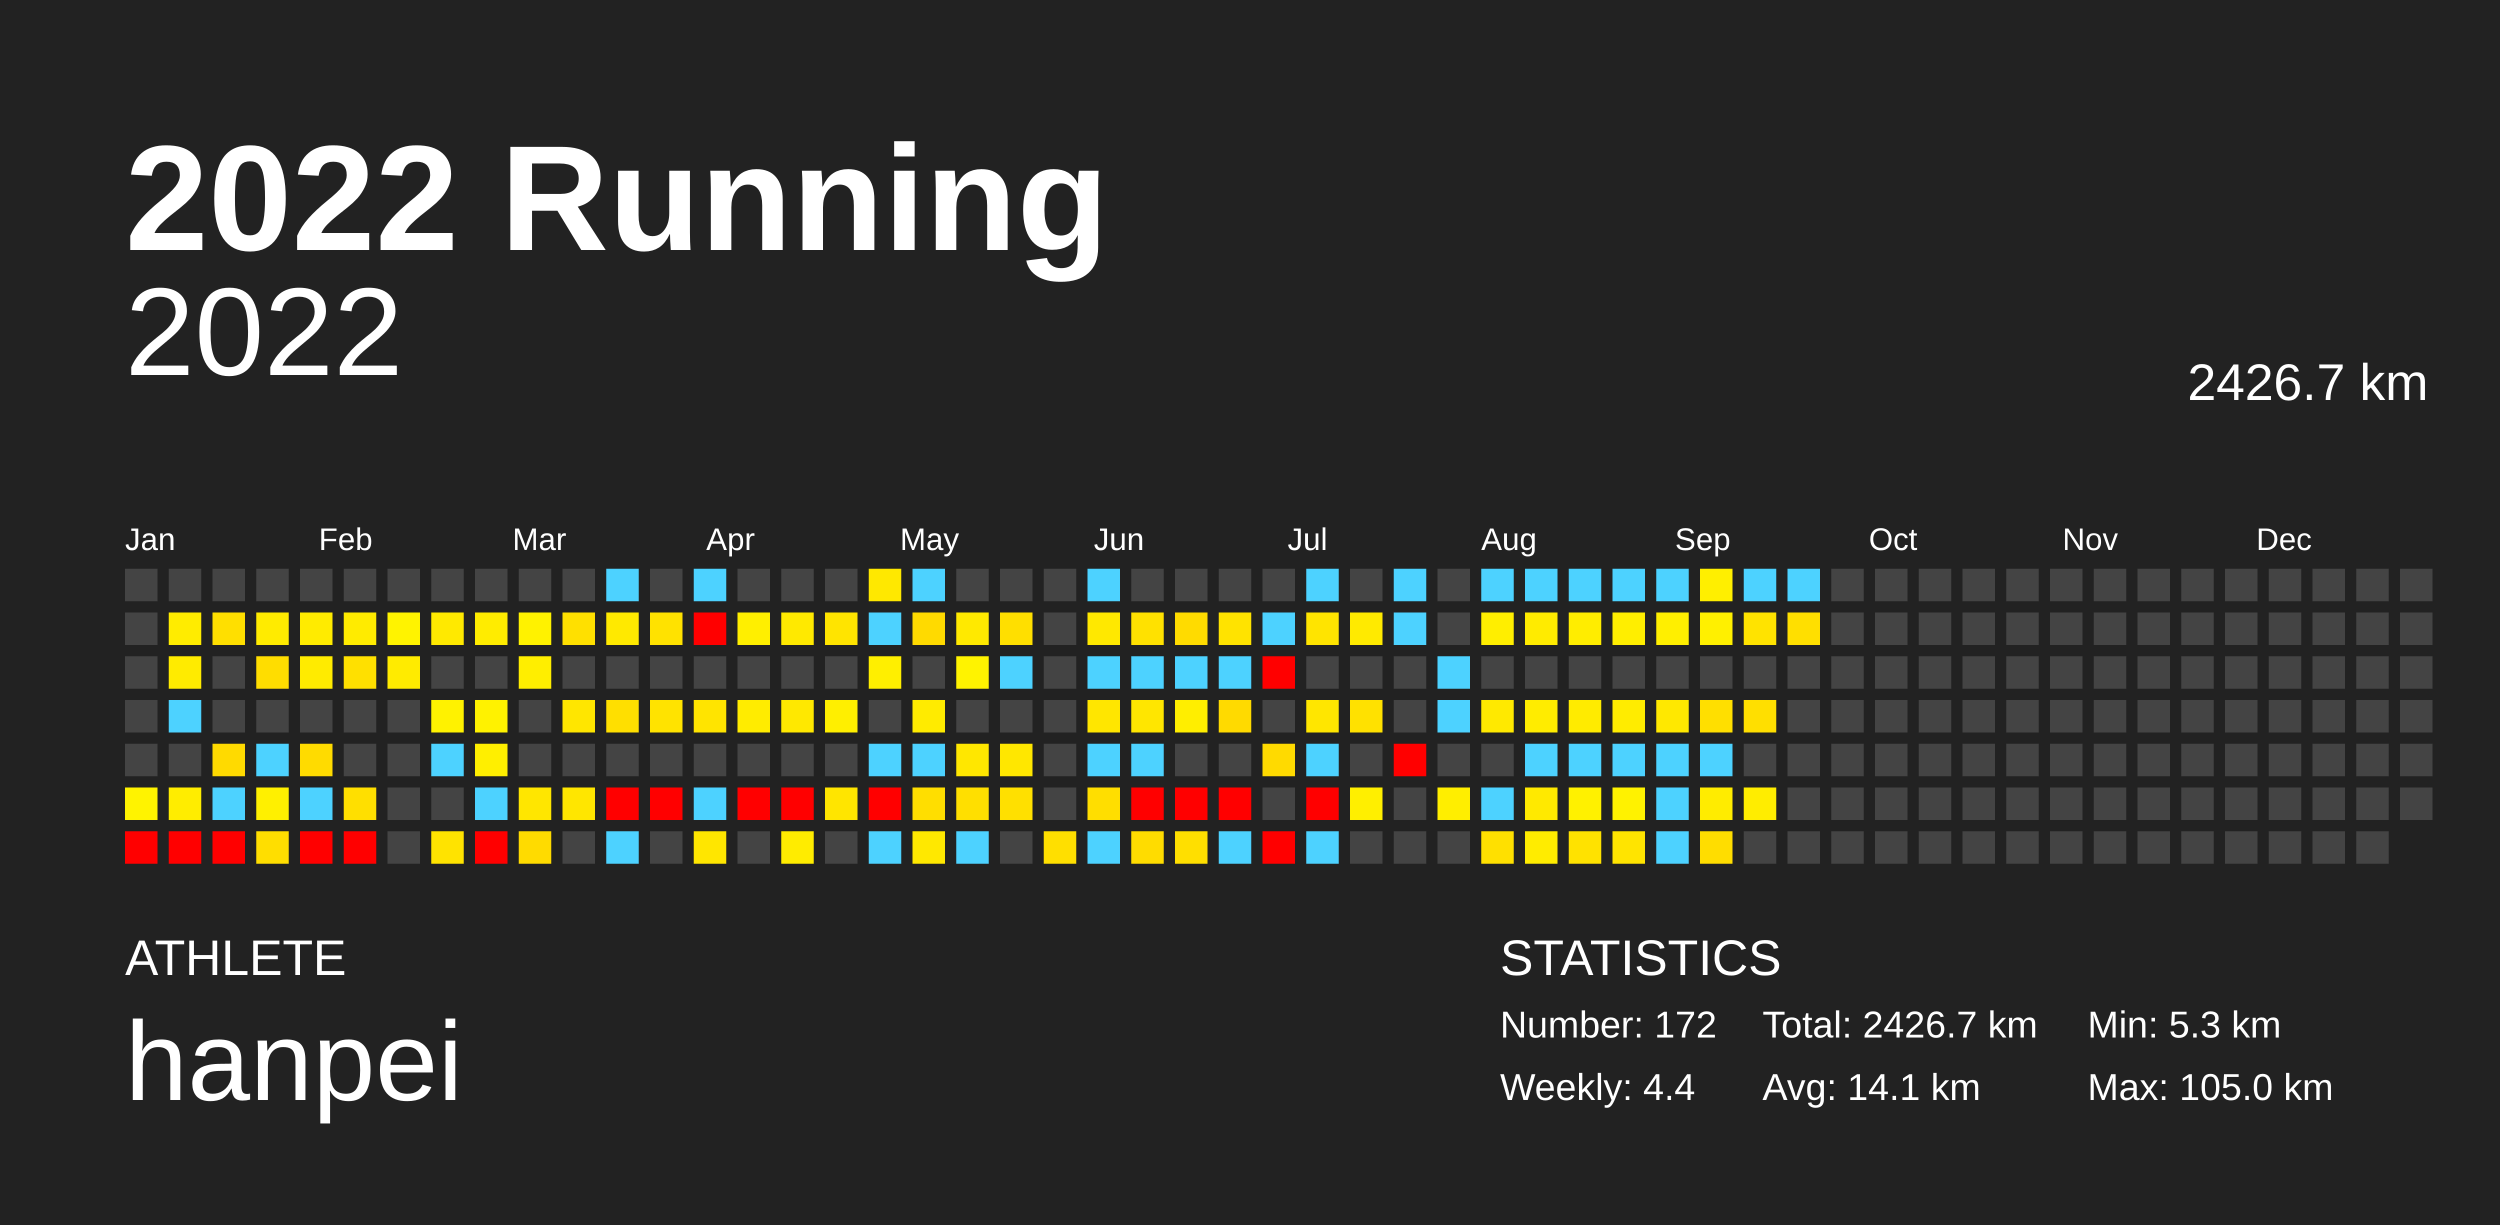
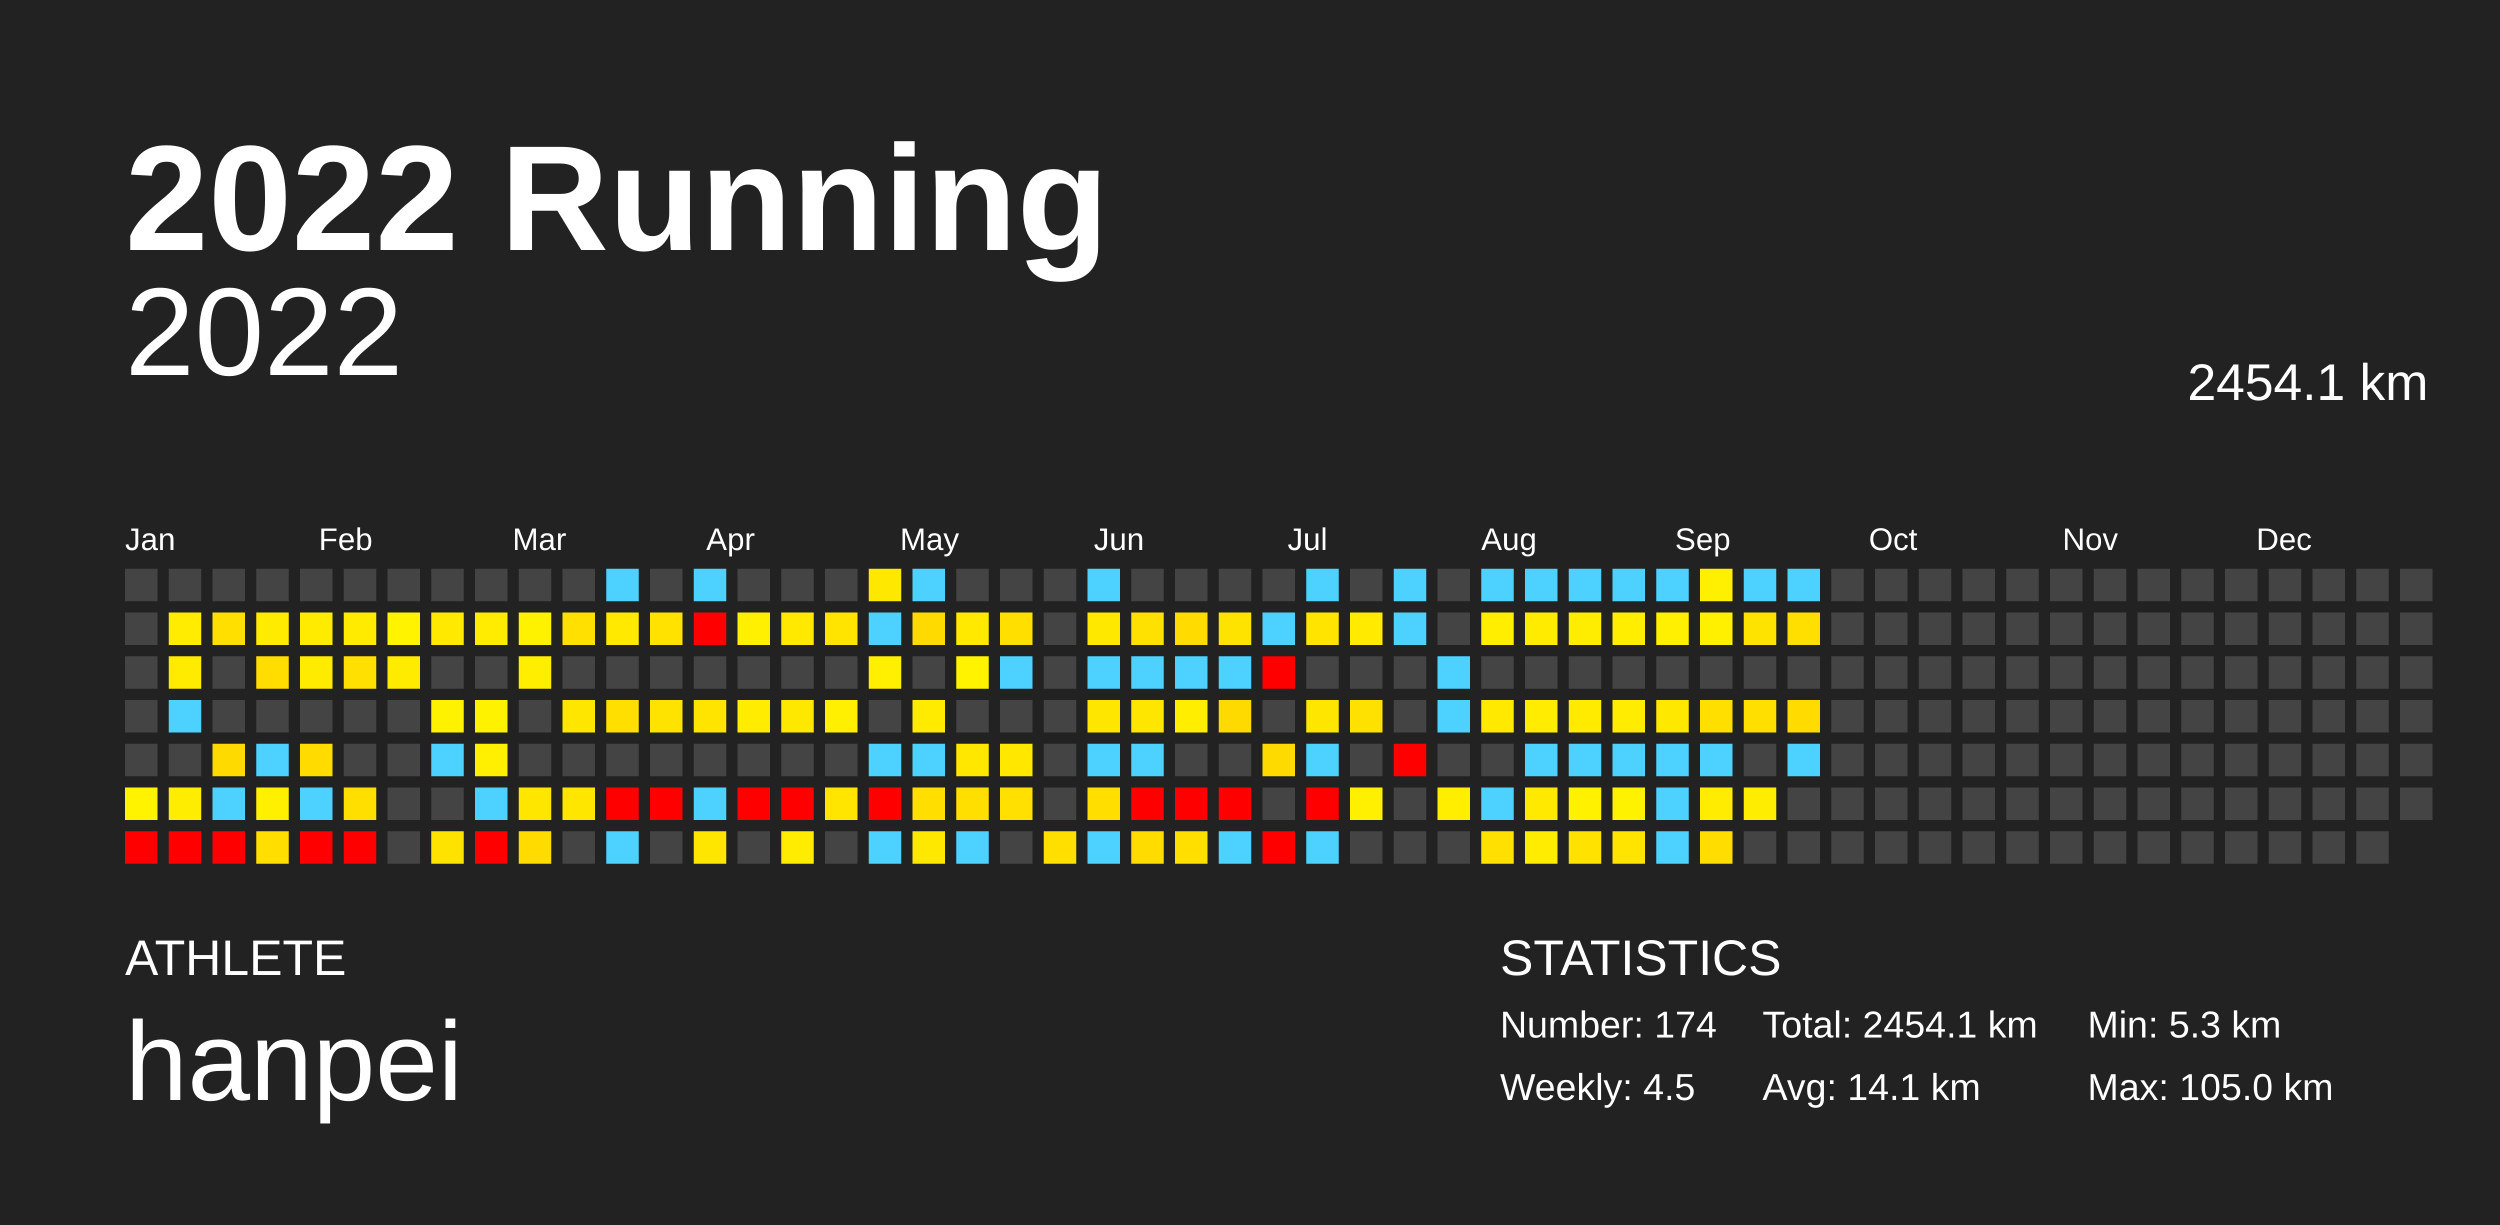
<svg xmlns="http://www.w3.org/2000/svg" baseProfile="full" height="98mm" version="1.1" viewBox="0,0,200,98" width="200mm">
  <defs />
  <rect fill="#222222" height="98" width="200" x="0" y="0" />
  <text fill="#FFFFFF" style="font-size:12px; font-family:Arial; font-weight:bold;" x="10" y="20">2022 Running</text>
  <text fill="#FFFFFF" style="font-size:4px; font-family:Arial" x="10" y="78">ATHLETE</text>
  <text fill="#FFFFFF" style="font-size:9px; font-family:Arial" x="10" y="88">hanpei</text>
  <text fill="#FFFFFF" style="font-size:4px; font-family:Arial" x="120" y="78">STATISTICS</text>
-   <text fill="#FFFFFF" style="font-size:3px; font-family:Arial" x="120" y="83">Number: 172</text>
-   <text fill="#FFFFFF" style="font-size:3px; font-family:Arial" x="120" y="88">Weekly: 4.4</text>
-   <text fill="#FFFFFF" style="font-size:3px; font-family:Arial" x="141" y="83">Total: 2426.7 km</text>
+   <text fill="#FFFFFF" style="font-size:3px; font-family:Arial" x="120" y="83">Number: 174</text>
+   <text fill="#FFFFFF" style="font-size:3px; font-family:Arial" x="120" y="88">Weekly: 4.5</text>
+   <text fill="#FFFFFF" style="font-size:3px; font-family:Arial" x="141" y="83">Total: 2454.1 km</text>
  <text fill="#FFFFFF" style="font-size:3px; font-family:Arial" x="141" y="88">Avg: 14.1 km</text>
  <text fill="#FFFFFF" style="font-size:3px; font-family:Arial" x="167" y="83">Min: 5.3 km</text>
  <text fill="#FFFFFF" style="font-size:3px; font-family:Arial" x="167" y="88">Max: 105.0 km</text>
  <text alignment-baseline="hanging" fill="#FFFFFF" style="font-size:10.0px; font-family:Arial;" x="10" y="30">2022</text>
-   <text alignment-baseline="hanging" fill="#FFFFFF" style="font-size:4.125px; font-family:Arial;" x="175" y="32">2426.7 km</text>
+   <text alignment-baseline="hanging" fill="#FFFFFF" style="font-size:4.125px; font-family:Arial;" x="175" y="32">2454.1 km</text>
  <text fill="#FFFFFF" style="font-size:2.5px; font-family:Arial" x="10.0" y="44">Jan</text>
  <text fill="#FFFFFF" style="font-size:2.5px; font-family:Arial" x="25.5" y="44">Feb</text>
  <text fill="#FFFFFF" style="font-size:2.5px; font-family:Arial" x="41.0" y="44">Mar</text>
  <text fill="#FFFFFF" style="font-size:2.5px; font-family:Arial" x="56.5" y="44">Apr</text>
  <text fill="#FFFFFF" style="font-size:2.5px; font-family:Arial" x="72.0" y="44">May</text>
  <text fill="#FFFFFF" style="font-size:2.5px; font-family:Arial" x="87.5" y="44">Jun</text>
  <text fill="#FFFFFF" style="font-size:2.5px; font-family:Arial" x="103.0" y="44">Jul</text>
  <text fill="#FFFFFF" style="font-size:2.5px; font-family:Arial" x="118.5" y="44">Aug</text>
  <text fill="#FFFFFF" style="font-size:2.5px; font-family:Arial" x="134.0" y="44">Sep</text>
  <text fill="#FFFFFF" style="font-size:2.5px; font-family:Arial" x="149.5" y="44">Oct</text>
  <text fill="#FFFFFF" style="font-size:2.5px; font-family:Arial" x="165.0" y="44">Nov</text>
  <text fill="#FFFFFF" style="font-size:2.5px; font-family:Arial" x="180.5" y="44">Dec</text>
  <rect fill="#444444" height="2.6" width="2.6" x="10.0" y="45.5" />
  <rect fill="#444444" height="2.6" width="2.6" x="10.0" y="49.0" />
  <rect fill="#444444" height="2.6" width="2.6" x="10.0" y="52.5" />
  <rect fill="#444444" height="2.6" width="2.6" x="10.0" y="56.0" />
  <rect fill="#444444" height="2.6" width="2.6" x="10.0" y="59.5" />
  <rect fill="#fff300" height="2.6" width="2.6" x="10.0" y="63.0" />
  <rect fill="red" height="2.6" width="2.6" x="10.0" y="66.5" />
  <rect fill="#444444" height="2.6" width="2.6" x="13.5" y="45.5" />
  <rect fill="#ffec00" height="2.6" width="2.6" x="13.5" y="49.0" />
  <rect fill="#ffeb00" height="2.6" width="2.6" x="13.5" y="52.5" />
  <rect fill="#4dd2ff" height="2.6" width="2.6" x="13.5" y="56.0" />
  <rect fill="#444444" height="2.6" width="2.6" x="13.5" y="59.5" />
  <rect fill="#ffed00" height="2.6" width="2.6" x="13.5" y="63.0" />
  <rect fill="red" height="2.6" width="2.6" x="13.5" y="66.5" />
  <rect fill="#444444" height="2.6" width="2.6" x="17.0" y="45.5" />
  <rect fill="#ffdf00" height="2.6" width="2.6" x="17.0" y="49.0" />
  <rect fill="#444444" height="2.6" width="2.6" x="17.0" y="52.5" />
  <rect fill="#444444" height="2.6" width="2.6" x="17.0" y="56.0" />
  <rect fill="#ffda00" height="2.6" width="2.6" x="17.0" y="59.5" />
  <rect fill="#4dd2ff" height="2.6" width="2.6" x="17.0" y="63.0" />
  <rect fill="red" height="2.6" width="2.6" x="17.0" y="66.5" />
  <rect fill="#444444" height="2.6" width="2.6" x="20.5" y="45.5" />
  <rect fill="#ffeb00" height="2.6" width="2.6" x="20.5" y="49.0" />
  <rect fill="#ffdd00" height="2.6" width="2.6" x="20.5" y="52.5" />
  <rect fill="#444444" height="2.6" width="2.6" x="20.5" y="56.0" />
  <rect fill="#4dd2ff" height="2.6" width="2.6" x="20.5" y="59.5" />
  <rect fill="#fff000" height="2.6" width="2.6" x="20.5" y="63.0" />
  <rect fill="#ffde00" height="2.6" width="2.6" x="20.5" y="66.5" />
  <rect fill="#444444" height="2.6" width="2.6" x="24.0" y="45.5" />
  <rect fill="#ffeb00" height="2.6" width="2.6" x="24.0" y="49.0" />
  <rect fill="#ffeb00" height="2.6" width="2.6" x="24.0" y="52.5" />
  <rect fill="#444444" height="2.6" width="2.6" x="24.0" y="56.0" />
  <rect fill="#ffdb00" height="2.6" width="2.6" x="24.0" y="59.5" />
  <rect fill="#4dd2ff" height="2.6" width="2.6" x="24.0" y="63.0" />
  <rect fill="red" height="2.6" width="2.6" x="24.0" y="66.5" />
  <rect fill="#444444" height="2.6" width="2.6" x="27.5" y="45.5" />
  <rect fill="#ffeb00" height="2.6" width="2.6" x="27.5" y="49.0" />
  <rect fill="#ffe000" height="2.6" width="2.6" x="27.5" y="52.5" />
  <rect fill="#444444" height="2.6" width="2.6" x="27.5" y="56.0" />
  <rect fill="#444444" height="2.6" width="2.6" x="27.5" y="59.5" />
  <rect fill="#ffdf00" height="2.6" width="2.6" x="27.5" y="63.0" />
  <rect fill="red" height="2.6" width="2.6" x="27.5" y="66.5" />
  <rect fill="#444444" height="2.6" width="2.6" x="31.0" y="45.5" />
  <rect fill="#fff300" height="2.6" width="2.6" x="31.0" y="49.0" />
  <rect fill="#ffeb00" height="2.6" width="2.6" x="31.0" y="52.5" />
  <rect fill="#444444" height="2.6" width="2.6" x="31.0" y="56.0" />
  <rect fill="#444444" height="2.6" width="2.6" x="31.0" y="59.5" />
  <rect fill="#444444" height="2.6" width="2.6" x="31.0" y="63.0" />
  <rect fill="#444444" height="2.6" width="2.6" x="31.0" y="66.5" />
  <rect fill="#444444" height="2.6" width="2.6" x="34.5" y="45.5" />
  <rect fill="#ffe900" height="2.6" width="2.6" x="34.5" y="49.0" />
  <rect fill="#444444" height="2.6" width="2.6" x="34.5" y="52.5" />
  <rect fill="#fff200" height="2.6" width="2.6" x="34.5" y="56.0" />
  <rect fill="#4dd2ff" height="2.6" width="2.6" x="34.5" y="59.5" />
  <rect fill="#444444" height="2.6" width="2.6" x="34.5" y="63.0" />
  <rect fill="#ffe300" height="2.6" width="2.6" x="34.5" y="66.5" />
  <rect fill="#444444" height="2.6" width="2.6" x="38.0" y="45.5" />
  <rect fill="#ffec00" height="2.6" width="2.6" x="38.0" y="49.0" />
  <rect fill="#444444" height="2.6" width="2.6" x="38.0" y="52.5" />
  <rect fill="#fff200" height="2.6" width="2.6" x="38.0" y="56.0" />
  <rect fill="#ffef00" height="2.6" width="2.6" x="38.0" y="59.5" />
  <rect fill="#4dd2ff" height="2.6" width="2.6" x="38.0" y="63.0" />
  <rect fill="red" height="2.6" width="2.6" x="38.0" y="66.5" />
  <rect fill="#444444" height="2.6" width="2.6" x="41.5" y="45.5" />
  <rect fill="#fff200" height="2.6" width="2.6" x="41.5" y="49.0" />
  <rect fill="#ffee00" height="2.6" width="2.6" x="41.5" y="52.5" />
  <rect fill="#444444" height="2.6" width="2.6" x="41.5" y="56.0" />
  <rect fill="#444444" height="2.6" width="2.6" x="41.5" y="59.5" />
  <rect fill="#ffe600" height="2.6" width="2.6" x="41.5" y="63.0" />
  <rect fill="#ffdb00" height="2.6" width="2.6" x="41.5" y="66.5" />
  <rect fill="#444444" height="2.6" width="2.6" x="45.0" y="45.5" />
  <rect fill="#ffe000" height="2.6" width="2.6" x="45.0" y="49.0" />
  <rect fill="#444444" height="2.6" width="2.6" x="45.0" y="52.5" />
  <rect fill="#ffe600" height="2.6" width="2.6" x="45.0" y="56.0" />
  <rect fill="#444444" height="2.6" width="2.6" x="45.0" y="59.5" />
  <rect fill="#ffe600" height="2.6" width="2.6" x="45.0" y="63.0" />
  <rect fill="#444444" height="2.6" width="2.6" x="45.0" y="66.5" />
  <rect fill="#4dd2ff" height="2.6" width="2.6" x="48.5" y="45.5" />
  <rect fill="#ffe900" height="2.6" width="2.6" x="48.5" y="49.0" />
  <rect fill="#444444" height="2.6" width="2.6" x="48.5" y="52.5" />
  <rect fill="#ffdf00" height="2.6" width="2.6" x="48.5" y="56.0" />
  <rect fill="#444444" height="2.6" width="2.6" x="48.5" y="59.5" />
  <rect fill="red" height="2.6" width="2.6" x="48.5" y="63.0" />
  <rect fill="#4dd2ff" height="2.6" width="2.6" x="48.5" y="66.5" />
  <rect fill="#444444" height="2.6" width="2.6" x="52.0" y="45.5" />
  <rect fill="#ffe200" height="2.6" width="2.6" x="52.0" y="49.0" />
  <rect fill="#444444" height="2.6" width="2.6" x="52.0" y="52.5" />
  <rect fill="#ffe300" height="2.6" width="2.6" x="52.0" y="56.0" />
  <rect fill="#444444" height="2.6" width="2.6" x="52.0" y="59.5" />
  <rect fill="red" height="2.6" width="2.6" x="52.0" y="63.0" />
  <rect fill="#444444" height="2.6" width="2.6" x="52.0" y="66.5" />
  <rect fill="#4dd2ff" height="2.6" width="2.6" x="55.5" y="45.5" />
  <rect fill="red" height="2.6" width="2.6" x="55.5" y="49.0" />
  <rect fill="#444444" height="2.6" width="2.6" x="55.5" y="52.5" />
  <rect fill="#ffe400" height="2.6" width="2.6" x="55.5" y="56.0" />
  <rect fill="#444444" height="2.6" width="2.6" x="55.5" y="59.5" />
  <rect fill="#4dd2ff" height="2.6" width="2.6" x="55.5" y="63.0" />
  <rect fill="#ffe600" height="2.6" width="2.6" x="55.5" y="66.5" />
  <rect fill="#444444" height="2.6" width="2.6" x="59.0" y="45.5" />
  <rect fill="#ffef00" height="2.6" width="2.6" x="59.0" y="49.0" />
  <rect fill="#444444" height="2.6" width="2.6" x="59.0" y="52.5" />
  <rect fill="#ffec00" height="2.6" width="2.6" x="59.0" y="56.0" />
  <rect fill="#444444" height="2.6" width="2.6" x="59.0" y="59.5" />
  <rect fill="red" height="2.6" width="2.6" x="59.0" y="63.0" />
  <rect fill="#444444" height="2.6" width="2.6" x="59.0" y="66.5" />
  <rect fill="#444444" height="2.6" width="2.6" x="62.5" y="45.5" />
  <rect fill="#ffe900" height="2.6" width="2.6" x="62.5" y="49.0" />
  <rect fill="#444444" height="2.6" width="2.6" x="62.5" y="52.5" />
  <rect fill="#ffe800" height="2.6" width="2.6" x="62.5" y="56.0" />
  <rect fill="#444444" height="2.6" width="2.6" x="62.5" y="59.5" />
  <rect fill="red" height="2.6" width="2.6" x="62.5" y="63.0" />
  <rect fill="#ffec00" height="2.6" width="2.6" x="62.5" y="66.5" />
  <rect fill="#444444" height="2.6" width="2.6" x="66.0" y="45.5" />
  <rect fill="#ffe400" height="2.6" width="2.6" x="66.0" y="49.0" />
  <rect fill="#444444" height="2.6" width="2.6" x="66.0" y="52.5" />
  <rect fill="#ffef00" height="2.6" width="2.6" x="66.0" y="56.0" />
  <rect fill="#444444" height="2.6" width="2.6" x="66.0" y="59.5" />
  <rect fill="#ffe500" height="2.6" width="2.6" x="66.0" y="63.0" />
  <rect fill="#444444" height="2.6" width="2.6" x="66.0" y="66.5" />
  <rect fill="#ffe800" height="2.6" width="2.6" x="69.5" y="45.5" />
  <rect fill="#4dd2ff" height="2.6" width="2.6" x="69.5" y="49.0" />
  <rect fill="#ffef00" height="2.6" width="2.6" x="69.5" y="52.5" />
  <rect fill="#444444" height="2.6" width="2.6" x="69.5" y="56.0" />
  <rect fill="#4dd2ff" height="2.6" width="2.6" x="69.5" y="59.5" />
  <rect fill="red" height="2.6" width="2.6" x="69.5" y="63.0" />
  <rect fill="#4dd2ff" height="2.6" width="2.6" x="69.5" y="66.5" />
  <rect fill="#4dd2ff" height="2.6" width="2.6" x="73.0" y="45.5" />
  <rect fill="#ffda00" height="2.6" width="2.6" x="73.0" y="49.0" />
  <rect fill="#444444" height="2.6" width="2.6" x="73.0" y="52.5" />
  <rect fill="#ffeb00" height="2.6" width="2.6" x="73.0" y="56.0" />
  <rect fill="#4dd2ff" height="2.6" width="2.6" x="73.0" y="59.5" />
  <rect fill="#ffde00" height="2.6" width="2.6" x="73.0" y="63.0" />
  <rect fill="#ffe800" height="2.6" width="2.6" x="73.0" y="66.5" />
  <rect fill="#444444" height="2.6" width="2.6" x="76.5" y="45.5" />
  <rect fill="#ffe900" height="2.6" width="2.6" x="76.5" y="49.0" />
  <rect fill="#fff300" height="2.6" width="2.6" x="76.5" y="52.5" />
  <rect fill="#444444" height="2.6" width="2.6" x="76.5" y="56.0" />
  <rect fill="#ffe700" height="2.6" width="2.6" x="76.5" y="59.5" />
  <rect fill="#ffdf00" height="2.6" width="2.6" x="76.5" y="63.0" />
  <rect fill="#4dd2ff" height="2.6" width="2.6" x="76.5" y="66.5" />
  <rect fill="#444444" height="2.6" width="2.6" x="80.0" y="45.5" />
  <rect fill="#ffdf00" height="2.6" width="2.6" x="80.0" y="49.0" />
  <rect fill="#4dd2ff" height="2.6" width="2.6" x="80.0" y="52.5" />
  <rect fill="#444444" height="2.6" width="2.6" x="80.0" y="56.0" />
  <rect fill="#ffe700" height="2.6" width="2.6" x="80.0" y="59.5" />
  <rect fill="#ffe000" height="2.6" width="2.6" x="80.0" y="63.0" />
  <rect fill="#444444" height="2.6" width="2.6" x="80.0" y="66.5" />
  <rect fill="#444444" height="2.6" width="2.6" x="83.5" y="45.5" />
  <rect fill="#444444" height="2.6" width="2.6" x="83.5" y="49.0" />
  <rect fill="#444444" height="2.6" width="2.6" x="83.5" y="52.5" />
  <rect fill="#444444" height="2.6" width="2.6" x="83.5" y="56.0" />
  <rect fill="#444444" height="2.6" width="2.6" x="83.5" y="59.5" />
  <rect fill="#444444" height="2.6" width="2.6" x="83.5" y="63.0" />
  <rect fill="#ffdf00" height="2.6" width="2.6" x="83.5" y="66.5" />
  <rect fill="#4dd2ff" height="2.6" width="2.6" x="87.0" y="45.5" />
  <rect fill="#ffe800" height="2.6" width="2.6" x="87.0" y="49.0" />
  <rect fill="#4dd2ff" height="2.6" width="2.6" x="87.0" y="52.5" />
  <rect fill="#ffe600" height="2.6" width="2.6" x="87.0" y="56.0" />
  <rect fill="#4dd2ff" height="2.6" width="2.6" x="87.0" y="59.5" />
  <rect fill="#ffde00" height="2.6" width="2.6" x="87.0" y="63.0" />
  <rect fill="#4dd2ff" height="2.6" width="2.6" x="87.0" y="66.5" />
  <rect fill="#444444" height="2.6" width="2.6" x="90.5" y="45.5" />
  <rect fill="#ffe100" height="2.6" width="2.6" x="90.5" y="49.0" />
  <rect fill="#4dd2ff" height="2.6" width="2.6" x="90.5" y="52.5" />
  <rect fill="#ffe600" height="2.6" width="2.6" x="90.5" y="56.0" />
  <rect fill="#4dd2ff" height="2.6" width="2.6" x="90.5" y="59.5" />
  <rect fill="red" height="2.6" width="2.6" x="90.5" y="63.0" />
  <rect fill="#ffdc00" height="2.6" width="2.6" x="90.5" y="66.5" />
  <rect fill="#444444" height="2.6" width="2.6" x="94.0" y="45.5" />
  <rect fill="#ffdb00" height="2.6" width="2.6" x="94.0" y="49.0" />
  <rect fill="#4dd2ff" height="2.6" width="2.6" x="94.0" y="52.5" />
  <rect fill="#ffee00" height="2.6" width="2.6" x="94.0" y="56.0" />
  <rect fill="#444444" height="2.6" width="2.6" x="94.0" y="59.5" />
  <rect fill="red" height="2.6" width="2.6" x="94.0" y="63.0" />
  <rect fill="#ffdf00" height="2.6" width="2.6" x="94.0" y="66.5" />
  <rect fill="#444444" height="2.6" width="2.6" x="97.5" y="45.5" />
  <rect fill="#ffe300" height="2.6" width="2.6" x="97.5" y="49.0" />
  <rect fill="#4dd2ff" height="2.6" width="2.6" x="97.5" y="52.5" />
  <rect fill="#ffda00" height="2.6" width="2.6" x="97.5" y="56.0" />
  <rect fill="#444444" height="2.6" width="2.6" x="97.5" y="59.5" />
  <rect fill="red" height="2.6" width="2.6" x="97.5" y="63.0" />
  <rect fill="#4dd2ff" height="2.6" width="2.6" x="97.5" y="66.5" />
  <rect fill="#444444" height="2.6" width="2.6" x="101.0" y="45.5" />
  <rect fill="#4dd2ff" height="2.6" width="2.6" x="101.0" y="49.0" />
  <rect fill="red" height="2.6" width="2.6" x="101.0" y="52.5" />
  <rect fill="#444444" height="2.6" width="2.6" x="101.0" y="56.0" />
  <rect fill="#ffda00" height="2.6" width="2.6" x="101.0" y="59.5" />
  <rect fill="#444444" height="2.6" width="2.6" x="101.0" y="63.0" />
  <rect fill="red" height="2.6" width="2.6" x="101.0" y="66.5" />
  <rect fill="#4dd2ff" height="2.6" width="2.6" x="104.5" y="45.5" />
  <rect fill="#ffe400" height="2.6" width="2.6" x="104.5" y="49.0" />
  <rect fill="#444444" height="2.6" width="2.6" x="104.5" y="52.5" />
  <rect fill="#ffe600" height="2.6" width="2.6" x="104.5" y="56.0" />
  <rect fill="#4dd2ff" height="2.6" width="2.6" x="104.5" y="59.5" />
  <rect fill="red" height="2.6" width="2.6" x="104.5" y="63.0" />
  <rect fill="#4dd2ff" height="2.6" width="2.6" x="104.5" y="66.5" />
  <rect fill="#444444" height="2.6" width="2.6" x="108.0" y="45.5" />
  <rect fill="#ffea00" height="2.6" width="2.6" x="108.0" y="49.0" />
  <rect fill="#444444" height="2.6" width="2.6" x="108.0" y="52.5" />
  <rect fill="#ffe100" height="2.6" width="2.6" x="108.0" y="56.0" />
  <rect fill="#444444" height="2.6" width="2.6" x="108.0" y="59.5" />
  <rect fill="#ffef00" height="2.6" width="2.6" x="108.0" y="63.0" />
  <rect fill="#444444" height="2.6" width="2.6" x="108.0" y="66.5" />
  <rect fill="#4dd2ff" height="2.6" width="2.6" x="111.5" y="45.5" />
  <rect fill="#4dd2ff" height="2.6" width="2.6" x="111.5" y="49.0" />
  <rect fill="#444444" height="2.6" width="2.6" x="111.5" y="52.5" />
  <rect fill="#444444" height="2.6" width="2.6" x="111.5" y="56.0" />
  <rect fill="red" height="2.6" width="2.6" x="111.5" y="59.5" />
  <rect fill="#444444" height="2.6" width="2.6" x="111.5" y="63.0" />
  <rect fill="#444444" height="2.6" width="2.6" x="111.5" y="66.5" />
  <rect fill="#444444" height="2.6" width="2.6" x="115.0" y="45.5" />
  <rect fill="#444444" height="2.6" width="2.6" x="115.0" y="49.0" />
  <rect fill="#4dd2ff" height="2.6" width="2.6" x="115.0" y="52.5" />
  <rect fill="#4dd2ff" height="2.6" width="2.6" x="115.0" y="56.0" />
  <rect fill="#444444" height="2.6" width="2.6" x="115.0" y="59.5" />
  <rect fill="#ffee00" height="2.6" width="2.6" x="115.0" y="63.0" />
  <rect fill="#444444" height="2.6" width="2.6" x="115.0" y="66.5" />
  <rect fill="#4dd2ff" height="2.6" width="2.6" x="118.5" y="45.5" />
  <rect fill="#ffee00" height="2.6" width="2.6" x="118.5" y="49.0" />
  <rect fill="#444444" height="2.6" width="2.6" x="118.5" y="52.5" />
  <rect fill="#ffe900" height="2.6" width="2.6" x="118.5" y="56.0" />
  <rect fill="#444444" height="2.6" width="2.6" x="118.5" y="59.5" />
  <rect fill="#4dd2ff" height="2.6" width="2.6" x="118.5" y="63.0" />
  <rect fill="#ffe000" height="2.6" width="2.6" x="118.5" y="66.5" />
  <rect fill="#4dd2ff" height="2.6" width="2.6" x="122.0" y="45.5" />
  <rect fill="#ffeb00" height="2.6" width="2.6" x="122.0" y="49.0" />
  <rect fill="#444444" height="2.6" width="2.6" x="122.0" y="52.5" />
  <rect fill="#ffec00" height="2.6" width="2.6" x="122.0" y="56.0" />
  <rect fill="#4dd2ff" height="2.6" width="2.6" x="122.0" y="59.5" />
  <rect fill="#ffe900" height="2.6" width="2.6" x="122.0" y="63.0" />
  <rect fill="#ffec00" height="2.6" width="2.6" x="122.0" y="66.5" />
  <rect fill="#4dd2ff" height="2.6" width="2.6" x="125.5" y="45.5" />
  <rect fill="#ffed00" height="2.6" width="2.6" x="125.5" y="49.0" />
  <rect fill="#444444" height="2.6" width="2.6" x="125.5" y="52.5" />
  <rect fill="#ffeb00" height="2.6" width="2.6" x="125.5" y="56.0" />
  <rect fill="#4dd2ff" height="2.6" width="2.6" x="125.5" y="59.5" />
  <rect fill="#fff100" height="2.6" width="2.6" x="125.5" y="63.0" />
  <rect fill="#ffe200" height="2.6" width="2.6" x="125.5" y="66.5" />
  <rect fill="#4dd2ff" height="2.6" width="2.6" x="129.0" y="45.5" />
  <rect fill="#ffee00" height="2.6" width="2.6" x="129.0" y="49.0" />
  <rect fill="#444444" height="2.6" width="2.6" x="129.0" y="52.5" />
  <rect fill="#ffec00" height="2.6" width="2.6" x="129.0" y="56.0" />
  <rect fill="#4dd2ff" height="2.6" width="2.6" x="129.0" y="59.5" />
  <rect fill="#fff200" height="2.6" width="2.6" x="129.0" y="63.0" />
  <rect fill="#ffe400" height="2.6" width="2.6" x="129.0" y="66.5" />
  <rect fill="#4dd2ff" height="2.6" width="2.6" x="132.5" y="45.5" />
  <rect fill="#ffef00" height="2.6" width="2.6" x="132.5" y="49.0" />
  <rect fill="#444444" height="2.6" width="2.6" x="132.5" y="52.5" />
  <rect fill="#ffe800" height="2.6" width="2.6" x="132.5" y="56.0" />
  <rect fill="#4dd2ff" height="2.6" width="2.6" x="132.5" y="59.5" />
  <rect fill="#4dd2ff" height="2.6" width="2.6" x="132.5" y="63.0" />
  <rect fill="#4dd2ff" height="2.6" width="2.6" x="132.5" y="66.5" />
  <rect fill="#ffef00" height="2.6" width="2.6" x="136.0" y="45.5" />
  <rect fill="#fff000" height="2.6" width="2.6" x="136.0" y="49.0" />
  <rect fill="#444444" height="2.6" width="2.6" x="136.0" y="52.5" />
  <rect fill="#ffdf00" height="2.6" width="2.6" x="136.0" y="56.0" />
  <rect fill="#4dd2ff" height="2.6" width="2.6" x="136.0" y="59.5" />
  <rect fill="#ffec00" height="2.6" width="2.6" x="136.0" y="63.0" />
  <rect fill="#ffdd00" height="2.6" width="2.6" x="136.0" y="66.5" />
  <rect fill="#4dd2ff" height="2.6" width="2.6" x="139.5" y="45.5" />
  <rect fill="#ffe300" height="2.6" width="2.6" x="139.5" y="49.0" />
  <rect fill="#444444" height="2.6" width="2.6" x="139.5" y="52.5" />
  <rect fill="#ffdf00" height="2.6" width="2.6" x="139.5" y="56.0" />
  <rect fill="#444444" height="2.6" width="2.6" x="139.5" y="59.5" />
  <rect fill="#ffed00" height="2.6" width="2.6" x="139.5" y="63.0" />
  <rect fill="#444444" height="2.6" width="2.6" x="139.5" y="66.5" />
  <rect fill="#4dd2ff" height="2.6" width="2.6" x="143.0" y="45.5" />
  <rect fill="#ffdf00" height="2.6" width="2.6" x="143.0" y="49.0" />
  <rect fill="#444444" height="2.6" width="2.6" x="143.0" y="52.5" />
-   <rect fill="#444444" height="2.6" width="2.6" x="143.0" y="56.0" />
-   <rect fill="#444444" height="2.6" width="2.6" x="143.0" y="59.5" />
+   <rect fill="#ffdb00" height="2.6" width="2.6" x="143.0" y="56.0" />
+   <rect fill="#4dd2ff" height="2.6" width="2.6" x="143.0" y="59.5" />
  <rect fill="#444444" height="2.6" width="2.6" x="143.0" y="63.0" />
  <rect fill="#444444" height="2.6" width="2.6" x="143.0" y="66.5" />
  <rect fill="#444444" height="2.6" width="2.6" x="146.5" y="45.5" />
  <rect fill="#444444" height="2.6" width="2.6" x="146.5" y="49.0" />
  <rect fill="#444444" height="2.6" width="2.6" x="146.5" y="52.5" />
  <rect fill="#444444" height="2.6" width="2.6" x="146.5" y="56.0" />
  <rect fill="#444444" height="2.6" width="2.6" x="146.5" y="59.5" />
  <rect fill="#444444" height="2.6" width="2.6" x="146.5" y="63.0" />
  <rect fill="#444444" height="2.6" width="2.6" x="146.5" y="66.5" />
  <rect fill="#444444" height="2.6" width="2.6" x="150.0" y="45.5" />
  <rect fill="#444444" height="2.6" width="2.6" x="150.0" y="49.0" />
  <rect fill="#444444" height="2.6" width="2.6" x="150.0" y="52.5" />
  <rect fill="#444444" height="2.6" width="2.6" x="150.0" y="56.0" />
  <rect fill="#444444" height="2.6" width="2.6" x="150.0" y="59.5" />
  <rect fill="#444444" height="2.6" width="2.6" x="150.0" y="63.0" />
  <rect fill="#444444" height="2.6" width="2.6" x="150.0" y="66.5" />
  <rect fill="#444444" height="2.6" width="2.6" x="153.5" y="45.5" />
  <rect fill="#444444" height="2.6" width="2.6" x="153.5" y="49.0" />
  <rect fill="#444444" height="2.6" width="2.6" x="153.5" y="52.5" />
  <rect fill="#444444" height="2.6" width="2.6" x="153.5" y="56.0" />
  <rect fill="#444444" height="2.6" width="2.6" x="153.5" y="59.5" />
  <rect fill="#444444" height="2.6" width="2.6" x="153.5" y="63.0" />
  <rect fill="#444444" height="2.6" width="2.6" x="153.5" y="66.5" />
  <rect fill="#444444" height="2.6" width="2.6" x="157.0" y="45.5" />
  <rect fill="#444444" height="2.6" width="2.6" x="157.0" y="49.0" />
  <rect fill="#444444" height="2.6" width="2.6" x="157.0" y="52.5" />
  <rect fill="#444444" height="2.6" width="2.6" x="157.0" y="56.0" />
  <rect fill="#444444" height="2.6" width="2.6" x="157.0" y="59.5" />
  <rect fill="#444444" height="2.6" width="2.6" x="157.0" y="63.0" />
  <rect fill="#444444" height="2.6" width="2.6" x="157.0" y="66.5" />
  <rect fill="#444444" height="2.6" width="2.6" x="160.5" y="45.5" />
  <rect fill="#444444" height="2.6" width="2.6" x="160.5" y="49.0" />
  <rect fill="#444444" height="2.6" width="2.6" x="160.5" y="52.5" />
  <rect fill="#444444" height="2.6" width="2.6" x="160.5" y="56.0" />
  <rect fill="#444444" height="2.6" width="2.6" x="160.5" y="59.5" />
  <rect fill="#444444" height="2.6" width="2.6" x="160.5" y="63.0" />
  <rect fill="#444444" height="2.6" width="2.6" x="160.5" y="66.5" />
  <rect fill="#444444" height="2.6" width="2.6" x="164.0" y="45.5" />
  <rect fill="#444444" height="2.6" width="2.6" x="164.0" y="49.0" />
  <rect fill="#444444" height="2.6" width="2.6" x="164.0" y="52.5" />
  <rect fill="#444444" height="2.6" width="2.6" x="164.0" y="56.0" />
  <rect fill="#444444" height="2.6" width="2.6" x="164.0" y="59.5" />
  <rect fill="#444444" height="2.6" width="2.6" x="164.0" y="63.0" />
  <rect fill="#444444" height="2.6" width="2.6" x="164.0" y="66.5" />
  <rect fill="#444444" height="2.6" width="2.6" x="167.5" y="45.5" />
  <rect fill="#444444" height="2.6" width="2.6" x="167.5" y="49.0" />
  <rect fill="#444444" height="2.6" width="2.6" x="167.5" y="52.5" />
  <rect fill="#444444" height="2.6" width="2.6" x="167.5" y="56.0" />
  <rect fill="#444444" height="2.6" width="2.6" x="167.5" y="59.5" />
  <rect fill="#444444" height="2.6" width="2.6" x="167.5" y="63.0" />
  <rect fill="#444444" height="2.6" width="2.6" x="167.5" y="66.5" />
  <rect fill="#444444" height="2.6" width="2.6" x="171.0" y="45.5" />
  <rect fill="#444444" height="2.6" width="2.6" x="171.0" y="49.0" />
  <rect fill="#444444" height="2.6" width="2.6" x="171.0" y="52.5" />
  <rect fill="#444444" height="2.6" width="2.6" x="171.0" y="56.0" />
  <rect fill="#444444" height="2.6" width="2.6" x="171.0" y="59.5" />
  <rect fill="#444444" height="2.6" width="2.6" x="171.0" y="63.0" />
  <rect fill="#444444" height="2.6" width="2.6" x="171.0" y="66.5" />
  <rect fill="#444444" height="2.6" width="2.6" x="174.5" y="45.5" />
  <rect fill="#444444" height="2.6" width="2.6" x="174.5" y="49.0" />
  <rect fill="#444444" height="2.6" width="2.6" x="174.5" y="52.5" />
  <rect fill="#444444" height="2.6" width="2.6" x="174.5" y="56.0" />
  <rect fill="#444444" height="2.6" width="2.6" x="174.5" y="59.5" />
  <rect fill="#444444" height="2.6" width="2.6" x="174.5" y="63.0" />
  <rect fill="#444444" height="2.6" width="2.6" x="174.5" y="66.5" />
  <rect fill="#444444" height="2.6" width="2.6" x="178.0" y="45.5" />
  <rect fill="#444444" height="2.6" width="2.6" x="178.0" y="49.0" />
  <rect fill="#444444" height="2.6" width="2.6" x="178.0" y="52.5" />
  <rect fill="#444444" height="2.6" width="2.6" x="178.0" y="56.0" />
  <rect fill="#444444" height="2.6" width="2.6" x="178.0" y="59.5" />
  <rect fill="#444444" height="2.6" width="2.6" x="178.0" y="63.0" />
  <rect fill="#444444" height="2.6" width="2.6" x="178.0" y="66.5" />
  <rect fill="#444444" height="2.6" width="2.6" x="181.5" y="45.5" />
  <rect fill="#444444" height="2.6" width="2.6" x="181.5" y="49.0" />
  <rect fill="#444444" height="2.6" width="2.6" x="181.5" y="52.5" />
  <rect fill="#444444" height="2.6" width="2.6" x="181.5" y="56.0" />
  <rect fill="#444444" height="2.6" width="2.6" x="181.5" y="59.5" />
  <rect fill="#444444" height="2.6" width="2.6" x="181.5" y="63.0" />
  <rect fill="#444444" height="2.6" width="2.6" x="181.5" y="66.5" />
  <rect fill="#444444" height="2.6" width="2.6" x="185.0" y="45.5" />
  <rect fill="#444444" height="2.6" width="2.6" x="185.0" y="49.0" />
  <rect fill="#444444" height="2.6" width="2.6" x="185.0" y="52.5" />
  <rect fill="#444444" height="2.6" width="2.6" x="185.0" y="56.0" />
  <rect fill="#444444" height="2.6" width="2.6" x="185.0" y="59.5" />
  <rect fill="#444444" height="2.6" width="2.6" x="185.0" y="63.0" />
  <rect fill="#444444" height="2.6" width="2.6" x="185.0" y="66.5" />
  <rect fill="#444444" height="2.6" width="2.6" x="188.5" y="45.5" />
  <rect fill="#444444" height="2.6" width="2.6" x="188.5" y="49.0" />
  <rect fill="#444444" height="2.6" width="2.6" x="188.5" y="52.5" />
  <rect fill="#444444" height="2.6" width="2.6" x="188.5" y="56.0" />
  <rect fill="#444444" height="2.6" width="2.6" x="188.5" y="59.5" />
  <rect fill="#444444" height="2.6" width="2.6" x="188.5" y="63.0" />
  <rect fill="#444444" height="2.6" width="2.6" x="188.5" y="66.5" />
  <rect fill="#444444" height="2.6" width="2.6" x="192.0" y="45.5" />
  <rect fill="#444444" height="2.6" width="2.6" x="192.0" y="49.0" />
  <rect fill="#444444" height="2.6" width="2.6" x="192.0" y="52.5" />
  <rect fill="#444444" height="2.6" width="2.6" x="192.0" y="56.0" />
  <rect fill="#444444" height="2.6" width="2.6" x="192.0" y="59.5" />
  <rect fill="#444444" height="2.6" width="2.6" x="192.0" y="63.0" />
</svg>
